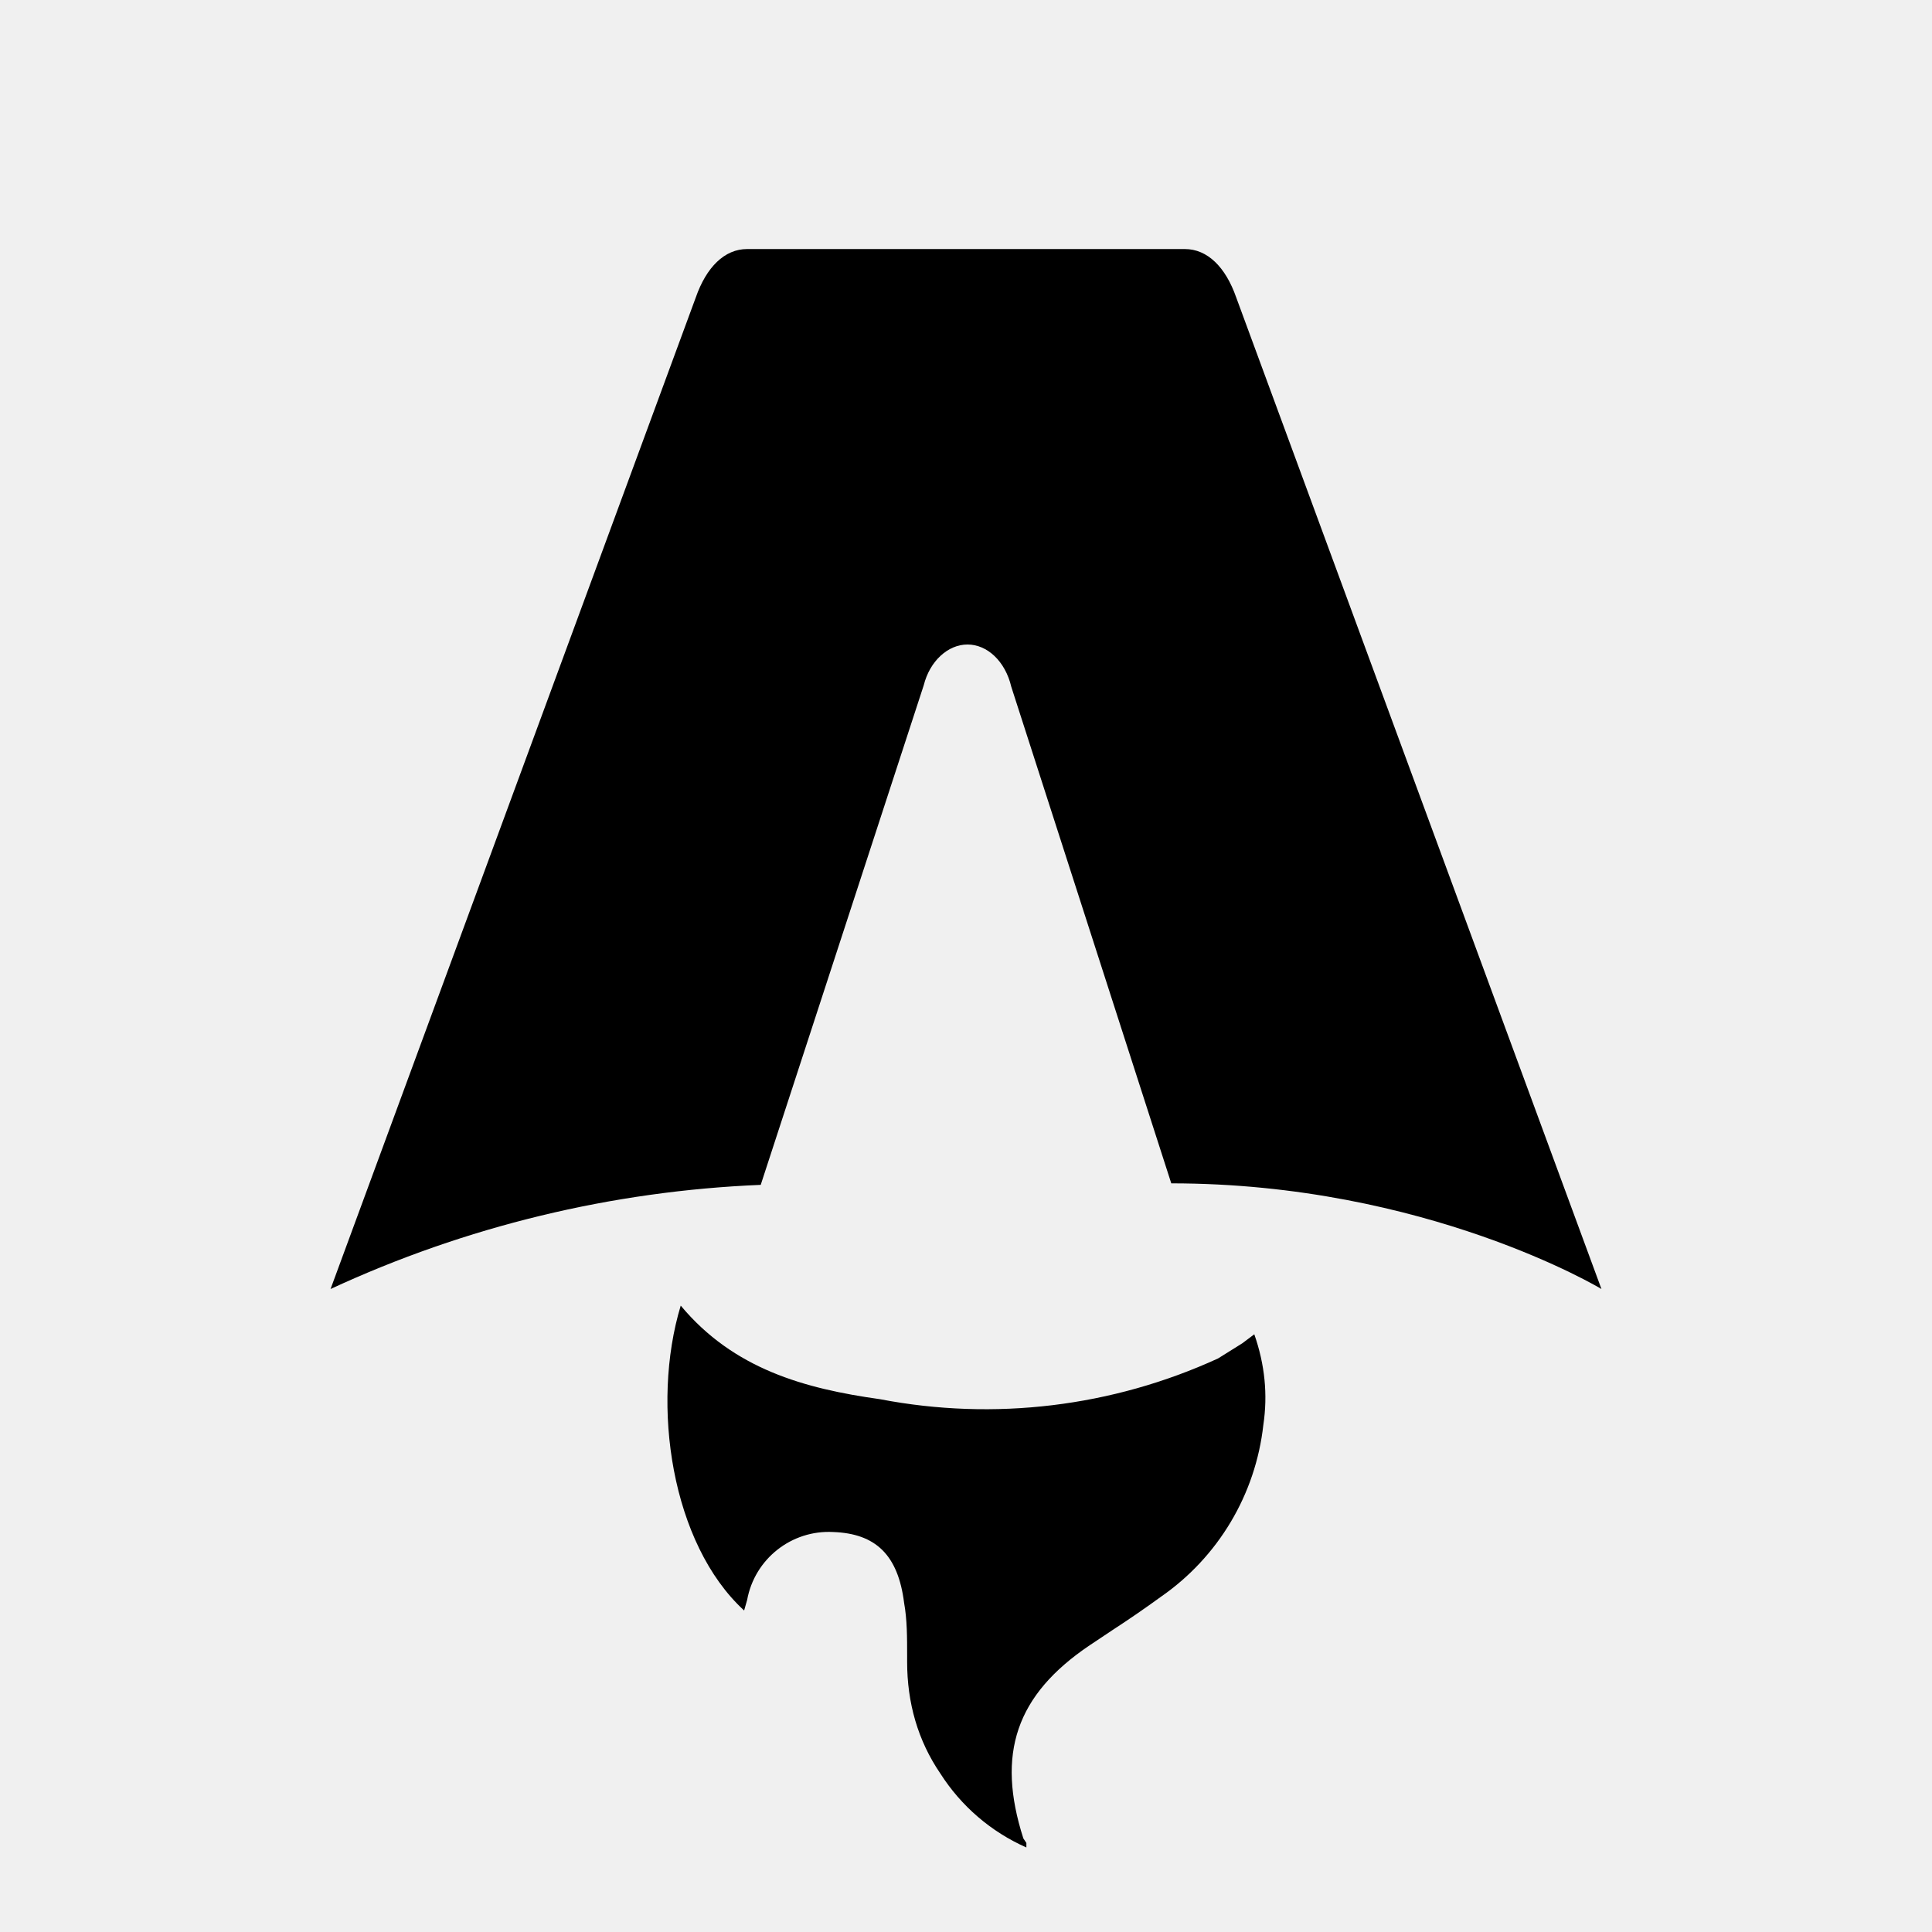
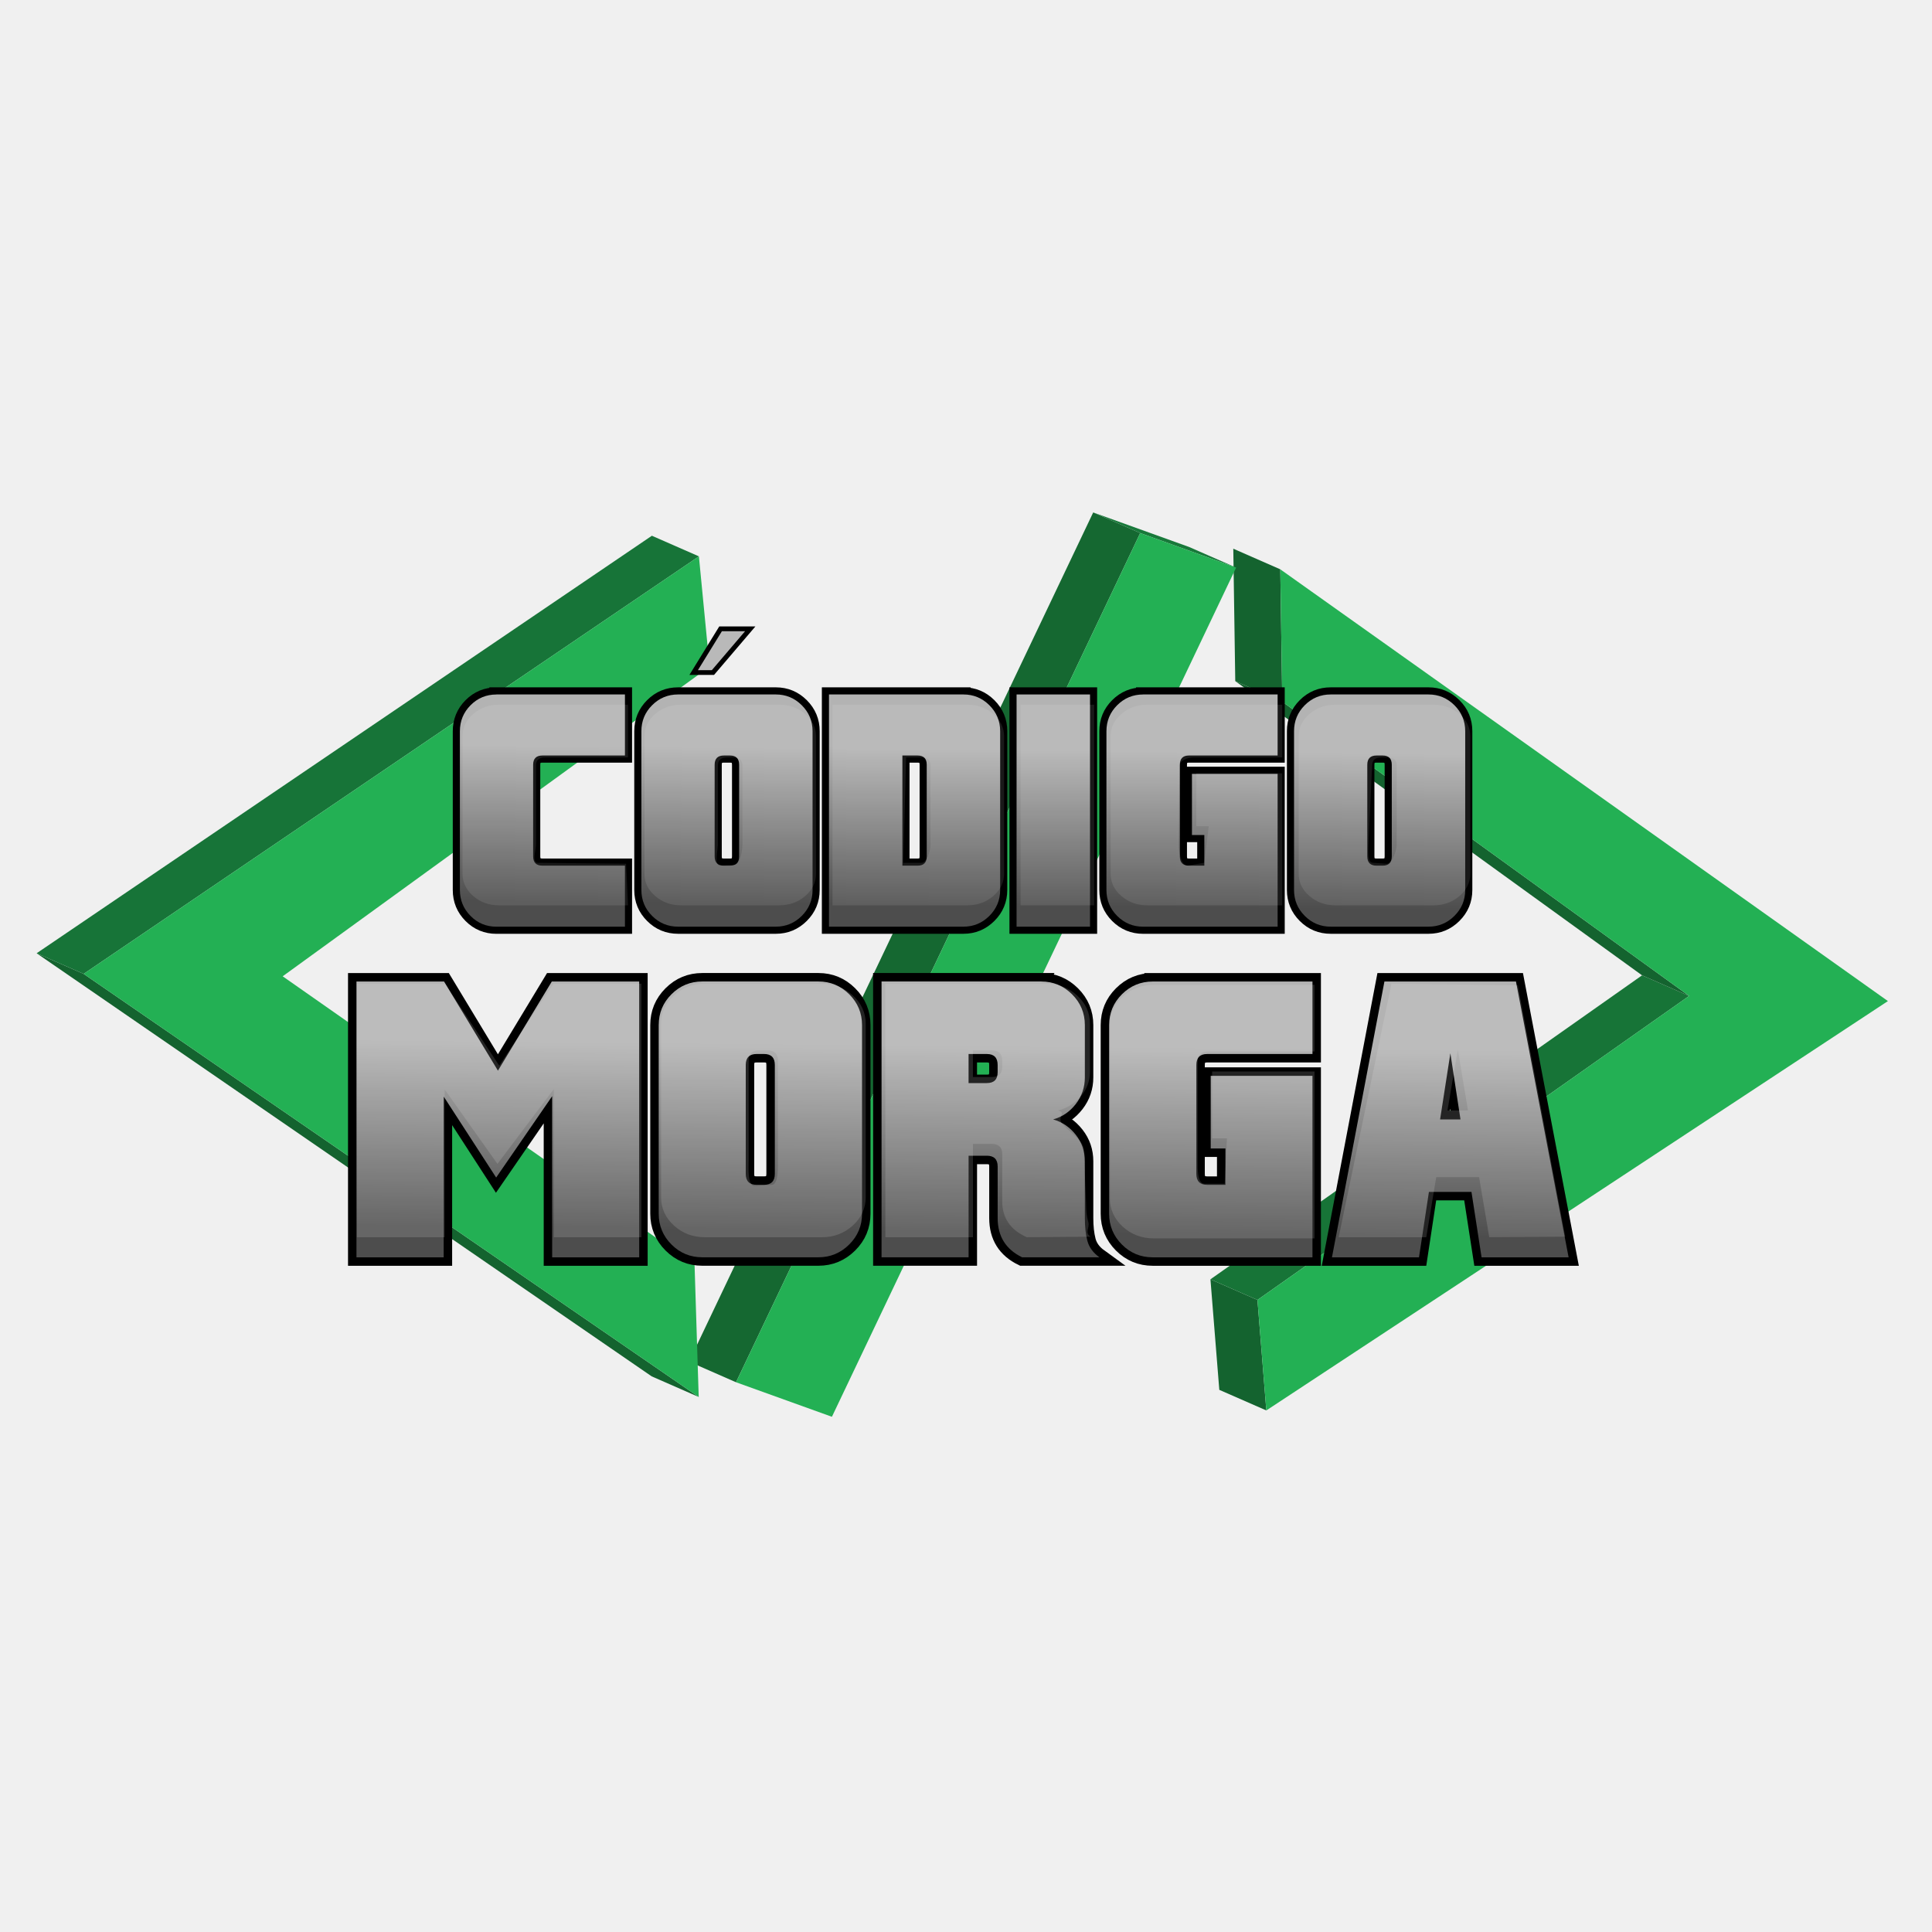
- <svg xmlns="http://www.w3.org/2000/svg" fill="none" viewBox="0 0 128 128">
-   <path d="M50.4 78.5a75.1 75.1 0 0 0-28.5 6.9l24.2-65.7c.7-2 1.9-3.2 3.4-3.2h29c1.5 0 2.7 1.2 3.4 3.2l24.2 65.7s-11.6-7-28.5-7L67 45.5c-.4-1.7-1.6-2.8-2.9-2.8-1.3 0-2.5 1.1-2.9 2.7L50.4 78.5Zm-1.1 28.2Zm-4.2-20.2c-2 6.6-.6 15.8 4.2 20.2a17.5 17.5 0 0 1 .2-.7 5.5 5.5 0 0 1 5.7-4.5c2.8.1 4.3 1.5 4.7 4.7.2 1.1.2 2.3.2 3.5v.4c0 2.7.7 5.2 2.2 7.4a13 13 0 0 0 5.7 4.9v-.3l-.2-.3c-1.8-5.6-.5-9.5 4.4-12.8l1.5-1a73 73 0 0 0 3.2-2.2 16 16 0 0 0 6.8-11.4c.3-2 .1-4-.6-6l-.8.6-1.6 1a37 37 0 0 1-22.4 2.7c-5-.7-9.7-2-13.2-6.2Z" />
-   <style>
-         path { fill: #000; }
-         @media (prefers-color-scheme: dark) {
-             path { fill: #FFF; }
-         }
+ <svg xmlns="http://www.w3.org/2000/svg" xmlns:xlink="http://www.w3.org/1999/xlink" id="Capa_1" data-name="Capa 1" version="1.1" viewBox="0 0 1000 1000">
+   <defs>
+     <style>
+       .cls-1 {
+         fill: url(#Degradado_sin_nombre_18-5);
+       }
+ 
+       .cls-1, .cls-2, .cls-3, .cls-4, .cls-5, .cls-6, .cls-7, .cls-8, .cls-9, .cls-10, .cls-11, .cls-12, .cls-13, .cls-14, .cls-15, .cls-16, .cls-17, .cls-18, .cls-19, .cls-20, .cls-21, .cls-22 {
+         stroke-width: 0px;
+       }
+ 
+       .cls-2 {
+         fill: url(#Degradado_sin_nombre_6-3);
+       }
+ 
+       .cls-3 {
+         fill: url(#Degradado_sin_nombre_6-5);
+       }
+ 
+       .cls-23 {
+         isolation: isolate;
+       }
+ 
+       .cls-4 {
+         fill: url(#Degradado_sin_nombre_6-7);
+       }
+ 
+       .cls-24 {
+         stroke-width: 2.46px;
+       }
+ 
+       .cls-24, .cls-25, .cls-26, .cls-27, .cls-28 {
+         stroke: #000;
+         stroke-miterlimit: 10;
+       }
+ 
+       .cls-24, .cls-25, .cls-28 {
+         fill: #b9b9b9;
+       }
+ 
+       .cls-5 {
+         fill: url(#Degradado_sin_nombre_6-2);
+       }
+ 
+       .cls-6 {
+         fill: #fffdfd;
+         opacity: .1;
+       }
+ 
+       .cls-29 {
+         opacity: .15;
+       }
+ 
+       .cls-7 {
+         fill: #14632f;
+       }
+ 
+       .cls-8 {
+         fill: #177438;
+       }
+ 
+       .cls-25 {
+         stroke-width: 8.75px;
+       }
+ 
+       .cls-9 {
+         fill: #f4efef;
+       }
+ 
+       .cls-10 {
+         fill: url(#Degradado_sin_nombre_18-3);
+       }
+ 
+       .cls-11 {
+         fill: url(#Degradado_sin_nombre_18);
+       }
+ 
+       .cls-12 {
+         fill: url(#Degradado_sin_nombre_18-4);
+       }
+ 
+       .cls-13 {
+         fill: url(#Degradado_sin_nombre_6-4);
+       }
+ 
+       .cls-14 {
+         fill: #156831;
+       }
+ 
+       .cls-15 {
+         fill: url(#Degradado_sin_nombre_18-6);
+       }
+ 
+       .cls-16 {
+         fill: #18793a;
+       }
+ 
+       .cls-26 {
+         stroke-width: 3.93px;
+       }
+ 
+       .cls-26, .cls-27 {
+         fill: none;
+       }
+ 
+       .cls-27 {
+         stroke-width: 4.67px;
+       }
+ 
+       .cls-17 {
+         fill: url(#Degradado_sin_nombre_6-6);
+       }
+ 
+       .cls-18 {
+         fill: #23b054;
+       }
+ 
+       .cls-28 {
+         stroke-width: 7.37px;
+       }
+ 
+       .cls-19 {
+         fill: url(#Degradado_sin_nombre_6);
+       }
+ 
+       .cls-20 {
+         fill: #177437;
+       }
+ 
+       .cls-21 {
+         fill: url(#Degradado_sin_nombre_18-2);
+       }
+ 
+       .cls-22 {
+         fill: url(#Degradado_sin_nombre_18-7);
+       }
    </style>
+     <linearGradient id="Degradado_sin_nombre_6" data-name="Degradado sin nombre 6" x1="498.55" y1="515.97" x2="497.84" y2="649.78" gradientUnits="userSpaceOnUse">
+       <stop offset=".45" stop-color="#fff" />
+       <stop offset=".76" stop-color="#000" />
+     </linearGradient>
+     <linearGradient id="Degradado_sin_nombre_18" data-name="Degradado sin nombre 18" x1="498.65" y1="532.56" x2="497.66" y2="638.07" gradientUnits="userSpaceOnUse">
+       <stop offset=".08" stop-color="#b3b3b3" />
+       <stop offset="1" stop-color="#4d4d4d" />
+     </linearGradient>
+     <linearGradient id="Degradado_sin_nombre_6-2" data-name="Degradado sin nombre 6" x1="498.5" y1="366.14" x2="497.9" y2="478.69" xlink:href="#Degradado_sin_nombre_6" />
+     <linearGradient id="Degradado_sin_nombre_6-3" data-name="Degradado sin nombre 6" x1="498.5" y1="366.14" x2="497.9" y2="478.69" xlink:href="#Degradado_sin_nombre_6" />
+     <linearGradient id="Degradado_sin_nombre_6-4" data-name="Degradado sin nombre 6" x1="498.5" y1="366.14" x2="497.9" y2="478.69" xlink:href="#Degradado_sin_nombre_6" />
+     <linearGradient id="Degradado_sin_nombre_6-5" data-name="Degradado sin nombre 6" x1="498.5" y1="366.14" x2="497.9" y2="478.69" xlink:href="#Degradado_sin_nombre_6" />
+     <linearGradient id="Degradado_sin_nombre_6-6" data-name="Degradado sin nombre 6" x1="498.5" y1="366.14" x2="497.9" y2="478.69" xlink:href="#Degradado_sin_nombre_6" />
+     <linearGradient id="Degradado_sin_nombre_6-7" data-name="Degradado sin nombre 6" x1="498.5" y1="366.14" x2="497.9" y2="478.69" xlink:href="#Degradado_sin_nombre_6" />
+     <linearGradient id="Degradado_sin_nombre_18-2" data-name="Degradado sin nombre 18" x1="498.58" y1="380.07" x2="497.75" y2="468.76" xlink:href="#Degradado_sin_nombre_18" />
+     <linearGradient id="Degradado_sin_nombre_18-3" data-name="Degradado sin nombre 18" x1="498.58" y1="380.07" x2="497.75" y2="468.76" xlink:href="#Degradado_sin_nombre_18" />
+     <linearGradient id="Degradado_sin_nombre_18-4" data-name="Degradado sin nombre 18" x1="498.58" y1="380.07" x2="497.75" y2="468.76" xlink:href="#Degradado_sin_nombre_18" />
+     <linearGradient id="Degradado_sin_nombre_18-5" data-name="Degradado sin nombre 18" x1="498.58" y1="380.07" x2="497.75" y2="468.76" xlink:href="#Degradado_sin_nombre_18" />
+     <linearGradient id="Degradado_sin_nombre_18-6" data-name="Degradado sin nombre 18" x1="498.58" y1="380.07" x2="497.75" y2="468.76" xlink:href="#Degradado_sin_nombre_18" />
+     <linearGradient id="Degradado_sin_nombre_18-7" data-name="Degradado sin nombre 18" x1="498.58" y1="380.07" x2="497.75" y2="468.76" xlink:href="#Degradado_sin_nombre_18" />
+   </defs>
+   <g>
+     <g class="cls-23">
+       <polygon class="cls-7" points="655.45 730.04 631.11 719.38 626.52 662.17 650.85 672.84 655.45 730.04" />
+       <polygon class="cls-20" points="650.85 672.84 626.52 662.17 849.93 504.83 874.27 515.49 650.85 672.84" />
+       <polygon class="cls-7" points="874.27 515.49 849.93 504.83 639.37 352.55 663.7 363.22 874.27 515.49" />
+       <polygon class="cls-7" points="663.7 363.22 639.37 352.55 638.35 284.01 662.68 294.68 663.7 363.22" />
+       <polygon class="cls-18" points="662.68 294.68 977.18 518.16 655.45 730.04 650.85 672.84 874.27 515.49 663.7 363.22 662.68 294.68" />
+     </g>
+     <g class="cls-23">
+       <polygon class="cls-16" points="590.17 275.91 565.84 265.24 615.48 283.11 639.81 293.78 590.17 275.91" />
+       <polygon class="cls-14" points="380.96 715.45 356.63 704.78 565.84 265.24 590.17 275.91 380.96 715.45" />
+       <polygon class="cls-18" points="590.17 275.91 639.81 293.78 430.6 733.32 380.96 715.45 590.17 275.91" />
+     </g>
+     <g class="cls-23">
+       <polygon class="cls-7" points="361.65 723.07 337.32 712.41 18.96 493.41 43.29 504.08 361.65 723.07" />
+       <polygon class="cls-8" points="43.29 504.08 18.96 493.41 337.41 277.3 361.75 287.97 43.29 504.08" />
+       <polygon class="cls-18" points="361.75 287.97 367.28 345.06 146.31 505.33 359.5 654.61 361.65 723.07 43.29 504.08 361.75 287.97" />
+     </g>
+   </g>
+   <g>
+     <g>
+       <g>
+         <path class="cls-19" d="M229.84,508.02l27.89,46.15,27.89-46.15h45.23v142.77h-45.05v-83.4l-28.99,42.11-27.16-41.93v83.22h-45.14v-142.77h45.33Z" />
+         <path class="cls-19" d="M439.54,514.62c4.43,4.4,6.65,9.73,6.65,15.96v97.62c0,6.24-2.22,11.56-6.65,15.96-4.44,4.4-9.74,6.61-15.92,6.61h-60.1c-6.24,0-11.56-2.2-15.96-6.61-4.4-4.4-6.61-9.73-6.61-15.96v-97.62c0-6.24,2.2-11.56,6.61-15.96,4.4-4.4,9.73-6.61,15.96-6.61h60.1c6.18,0,11.48,2.2,15.92,6.61ZM386,551.23v56.34c0,3.79,1.9,5.69,5.69,5.69h3.76c3.73,0,5.6-1.9,5.6-5.69v-56.34c0-3.79-1.87-5.69-5.6-5.69h-3.76c-3.79,0-5.69,1.9-5.69,5.69Z" />
+         <path class="cls-19" d="M538.95,508.02c6.18,0,11.48,2.2,15.92,6.61,4.43,4.4,6.65,9.73,6.65,15.96v27.07c0,5.14-1.56,9.73-4.68,13.76s-7.03,6.7-11.74,7.98c4.71,1.35,8.62,4.01,11.74,7.98,3.12,3.98,4.68,8.53,4.68,13.67v29.45c0,4.47.43,8.37,1.29,11.7.86,3.33,2.94,6.19,6.24,8.58h-40c-8.44-4.1-12.66-10.86-12.66-20.28v-26.7c0-3.73-1.87-5.6-5.6-5.6h-9.45v52.57h-45.05v-142.77h82.67ZM501.33,545.55v15.05h9.45c3.73,0,5.6-1.87,5.6-5.6v-3.76c0-3.79-1.87-5.69-5.6-5.69h-9.45Z" />
+         <path class="cls-19" d="M596.66,508.02h82.67v37.53h-54.5c-3.73,0-5.6,1.9-5.6,5.69v56.34c0,3.79,1.86,5.69,5.6,5.69h9.45v-18.81h-7.62v-37.62h52.67v93.95h-82.67c-6.24,0-11.56-2.2-15.96-6.61s-6.61-9.73-6.61-15.96v-97.62c0-6.24,2.2-11.56,6.61-15.96,4.4-4.4,9.73-6.61,15.96-6.61Z" />
+         <path class="cls-19" d="M761.63,616.93h-22.02l-5.14,33.86h-45.05l27.16-142.77h68.08l27.25,142.77h-45.05l-5.23-33.86ZM745.39,579.4h10.55l-5.23-34.22-5.32,34.22Z" />
+       </g>
+       <g>
+         <path class="cls-25" d="M229.84,508.02l27.89,46.15,27.89-46.15h45.23v142.77h-45.05v-83.4l-28.99,42.11-27.16-41.93v83.22h-45.14v-142.77h45.33Z" />
+         <path class="cls-25" d="M439.54,514.62c4.43,4.4,6.65,9.73,6.65,15.96v97.62c0,6.24-2.22,11.56-6.65,15.96-4.44,4.4-9.74,6.61-15.92,6.61h-60.1c-6.24,0-11.56-2.2-15.96-6.61-4.4-4.4-6.61-9.73-6.61-15.96v-97.62c0-6.24,2.2-11.56,6.61-15.96,4.4-4.4,9.73-6.61,15.96-6.61h60.1c6.18,0,11.48,2.2,15.92,6.61ZM386,551.23v56.34c0,3.79,1.9,5.69,5.69,5.69h3.76c3.73,0,5.6-1.9,5.6-5.69v-56.34c0-3.79-1.87-5.69-5.6-5.69h-3.76c-3.79,0-5.69,1.9-5.69,5.69Z" />
+         <path class="cls-25" d="M538.95,508.02c6.18,0,11.48,2.2,15.92,6.61,4.43,4.4,6.65,9.73,6.65,15.96v27.07c0,5.14-1.56,9.73-4.68,13.76s-7.03,6.7-11.74,7.98c4.71,1.35,8.62,4.01,11.74,7.98,3.12,3.98,4.68,8.53,4.68,13.67v29.45c0,4.47.43,8.37,1.29,11.7.86,3.33,2.94,6.19,6.24,8.58h-40c-8.44-4.1-12.66-10.86-12.66-20.28v-26.7c0-3.73-1.87-5.6-5.6-5.6h-9.45v52.57h-45.05v-142.77h82.67ZM501.33,545.55v15.05h9.45c3.73,0,5.6-1.87,5.6-5.6v-3.76c0-3.79-1.87-5.69-5.6-5.69h-9.45Z" />
+         <path class="cls-25" d="M596.66,508.02h82.67v37.53h-54.5c-3.73,0-5.6,1.9-5.6,5.69v56.34c0,3.79,1.86,5.69,5.6,5.69h9.45v-18.81h-7.62v-37.62h52.67v93.95h-82.67c-6.24,0-11.56-2.2-15.96-6.61s-6.61-9.73-6.61-15.96v-97.62c0-6.24,2.2-11.56,6.61-15.96,4.4-4.4,9.73-6.61,15.96-6.61Z" />
+         <path class="cls-25" d="M761.63,616.93h-22.02l-5.14,33.86h-45.05l27.16-142.77h68.08l27.25,142.77h-45.05l-5.23-33.86ZM745.39,579.4h10.55l-5.23-34.22-5.32,34.22Z" />
+       </g>
+       <g>
+         <path class="cls-27" d="M229.84,508.02l27.89,46.15,27.89-46.15h45.23v142.77h-45.05v-83.4l-28.99,42.11-27.16-41.93v83.22h-45.14v-142.77h45.33Z" />
+         <path class="cls-27" d="M439.54,514.62c4.43,4.4,6.65,9.73,6.65,15.96v97.62c0,6.24-2.22,11.56-6.65,15.96-4.44,4.4-9.74,6.61-15.92,6.61h-60.1c-6.24,0-11.56-2.2-15.96-6.61-4.4-4.4-6.61-9.73-6.61-15.96v-97.62c0-6.24,2.2-11.56,6.61-15.96,4.4-4.4,9.73-6.61,15.96-6.61h60.1c6.18,0,11.48,2.2,15.92,6.61ZM386,551.23v56.34c0,3.79,1.9,5.69,5.69,5.69h3.76c3.73,0,5.6-1.9,5.6-5.69v-56.34c0-3.79-1.87-5.69-5.6-5.69h-3.76c-3.79,0-5.69,1.9-5.69,5.69Z" />
+         <path class="cls-27" d="M538.95,508.02c6.18,0,11.48,2.2,15.92,6.61,4.43,4.4,6.65,9.73,6.65,15.96v27.07c0,5.14-1.56,9.73-4.68,13.76s-7.03,6.7-11.74,7.98c4.71,1.35,8.62,4.01,11.74,7.98,3.12,3.98,4.68,8.53,4.68,13.67v29.45c0,4.47.43,8.37,1.29,11.7.86,3.33,2.94,6.19,6.24,8.58h-40c-8.44-4.1-12.66-10.86-12.66-20.28v-26.7c0-3.73-1.87-5.6-5.6-5.6h-9.45v52.57h-45.05v-142.77h82.67ZM501.33,545.55v15.05h9.45c3.73,0,5.6-1.87,5.6-5.6v-3.76c0-3.79-1.87-5.69-5.6-5.69h-9.45Z" />
+         <path class="cls-27" d="M596.66,508.02h82.67v37.53h-54.5c-3.73,0-5.6,1.9-5.6,5.69v56.34c0,3.79,1.86,5.69,5.6,5.69h9.45v-18.81h-7.62v-37.62h52.67v93.95h-82.67c-6.24,0-11.56-2.2-15.96-6.61s-6.61-9.73-6.61-15.96v-97.62c0-6.24,2.2-11.56,6.61-15.96,4.4-4.4,9.73-6.61,15.96-6.61Z" />
+         <path class="cls-27" d="M761.63,616.93h-22.02l-5.14,33.86h-45.05l27.16-142.77h68.08l27.25,142.77h-45.05l-5.23-33.86ZM745.39,579.4h10.55l-5.23-34.22-5.32,34.22Z" />
+       </g>
+       <g>
+         <path class="cls-11" d="M229.84,508.02l27.89,46.15,27.89-46.15h45.23v142.77h-45.05v-83.4l-28.99,42.11-27.16-41.93v83.22h-45.14v-142.77h45.33Z" />
+         <path class="cls-11" d="M439.54,514.62c4.43,4.4,6.65,9.73,6.65,15.96v97.62c0,6.24-2.22,11.56-6.65,15.96-4.44,4.4-9.74,6.61-15.92,6.61h-60.1c-6.24,0-11.56-2.2-15.96-6.61-4.4-4.4-6.61-9.73-6.61-15.96v-97.62c0-6.24,2.2-11.56,6.61-15.96,4.4-4.4,9.73-6.61,15.96-6.61h60.1c6.18,0,11.48,2.2,15.92,6.61ZM386,551.23v56.34c0,3.79,1.9,5.69,5.69,5.69h3.76c3.73,0,5.6-1.9,5.6-5.69v-56.34c0-3.79-1.87-5.69-5.6-5.69h-3.76c-3.79,0-5.69,1.9-5.69,5.69Z" />
+         <path class="cls-11" d="M538.95,508.02c6.18,0,11.48,2.2,15.92,6.61,4.43,4.4,6.65,9.73,6.65,15.96v27.07c0,5.14-1.56,9.73-4.68,13.76s-7.03,6.7-11.74,7.98c4.71,1.35,8.62,4.01,11.74,7.98,3.12,3.98,4.68,8.53,4.68,13.67v29.45c0,4.47.43,8.37,1.29,11.7.86,3.33,2.94,6.19,6.24,8.58h-40c-8.44-4.1-12.66-10.86-12.66-20.28v-26.7c0-3.73-1.87-5.6-5.6-5.6h-9.45v52.57h-45.05v-142.77h82.67ZM501.33,545.55v15.05h9.45c3.73,0,5.6-1.87,5.6-5.6v-3.76c0-3.79-1.87-5.69-5.6-5.69h-9.45Z" />
+         <path class="cls-11" d="M596.66,508.02h82.67v37.53h-54.5c-3.73,0-5.6,1.9-5.6,5.69v56.34c0,3.79,1.86,5.69,5.6,5.69h9.45v-18.81h-7.62v-37.62h52.67v93.95h-82.67c-6.24,0-11.56-2.2-15.96-6.61s-6.61-9.73-6.61-15.96v-97.62c0-6.24,2.2-11.56,6.61-15.96,4.4-4.4,9.73-6.61,15.96-6.61Z" />
+         <path class="cls-11" d="M761.63,616.93h-22.02l-5.14,33.86h-45.05l27.16-142.77h68.08l27.25,142.77h-45.05l-5.23-33.86ZM745.39,579.4h10.55l-5.23-34.22-5.32,34.22Z" />
+       </g>
+     </g>
+     <g class="cls-29">
+       <path class="cls-9" d="M230.34,509.15l28.07,42.42,28.07-42.42h45.52v131.24h-45.34v-76.67l-29.18,38.71-27.33-38.54v76.5h-45.43v-131.24h45.62Z" />
+       <path class="cls-9" d="M441.39,515.23c4.46,4.05,6.7,8.94,6.7,14.68v89.74c0,5.74-2.23,10.63-6.7,14.68-4.46,4.05-9.8,6.07-16.02,6.07h-60.48c-6.28,0-11.64-2.02-16.07-6.07-4.43-4.05-6.65-8.94-6.65-14.68v-89.74c0-5.74,2.22-10.63,6.65-14.68,4.43-4.05,9.79-6.07,16.07-6.07h60.48c6.22,0,11.56,2.02,16.02,6.07ZM387.5,548.88v51.79c0,3.49-.75,13.19,3.06,13.19l8.75-.58c3.75,0,3.33-9.12,3.33-12.61v-51.79c0-3.49-1.88-5.23-5.63-5.23h-3.79c-3.82,0-5.73,1.74-5.73,5.23Z" />
+       <path class="cls-9" d="M541.44,509.15c6.22,0,11.56,2.02,16.02,6.07,4.46,4.05,6.7,8.94,6.7,14.68v24.88c0,4.72-1.57,8.94-4.71,12.65-3.14,3.71-7.08,6.16-11.82,7.34,4.74,1.24-.89,3.33,2.25,6.99,3.14,3.66,11.09,8.7,11.09,13.42l1.17,27.43c0,4.11.3,6.86,1.17,9.92.86,3.07-2.16,5.39,1.17,7.59l-33,.27c-8.5-3.77-12.74-9.98-12.74-18.64v-24.54c0-3.43-1.88-5.14-5.63-5.14h-9.51v48.33h-45.34v-131.24h83.2ZM503.58,543.65v13.83h9.51c3.75,0,5.63-1.71,5.63-5.14v-3.46c0-3.49-1.88-5.23-5.63-5.23h-9.51Z" />
+       <path class="cls-9" d="M597.19,509.74h83.2v34.5h-54.85c-3.76,0-5.63,1.74-5.63,5.23v51.79c0,3.49-.25,11.44,3.5,11.44h10.5l1.14-23.5h-7.66v-34.58h53.01v86.37h-83.2c-6.28,0-11.64-2.02-16.07-6.07-4.43-4.05-6.65-8.94-6.65-14.68v-89.74c0-5.74,2.22-10.63,6.65-14.68,4.43-4.05,9.79-6.07,16.07-6.07Z" />
+       <path class="cls-9" d="M765.56,609.27h-22.16l-5.17,31.12h-45.34l27.33-131.24,65.43.83,24.51,130.13-39.33.27-5.26-31.12ZM749.21,574.77h10.62l-5.26-31.46-5.36,31.46Z" />
+     </g>
+   </g>
+   <g>
+     <g>
+       <g>
+         <path class="cls-5" d="M256.96,359.45h66.51v31.6h-42.72c-3.19,0-4.79,1.6-4.79,4.79v47.43c0,3.19,1.6,4.79,4.79,4.79h42.72v31.6h-66.51c-5.25,0-9.72-1.85-13.4-5.56-3.68-3.71-5.52-8.19-5.52-13.44v-82.19c0-5.25,1.84-9.73,5.52-13.44,3.68-3.71,8.15-5.56,13.4-5.56Z" />
+         <path class="cls-2" d="M414.98,365.01c3.73,3.71,5.6,8.19,5.6,13.44v82.19c0,5.25-1.87,9.73-5.6,13.44-3.73,3.71-8.2,5.56-13.4,5.56h-50.6c-5.25,0-9.73-1.85-13.44-5.56s-5.56-8.19-5.56-13.44v-82.19c0-5.25,1.85-9.73,5.56-13.44s8.19-5.56,13.44-5.56h50.6c5.2,0,9.67,1.85,13.4,5.56ZM369.9,395.84v47.43c0,3.19,1.6,4.79,4.79,4.79h3.17c3.14,0,4.71-1.6,4.71-4.79v-47.43c0-3.19-1.57-4.79-4.71-4.79h-3.17c-3.19,0-4.79,1.6-4.79,4.79Z" />
+         <path class="cls-13" d="M498.68,359.45c5.2,0,9.67,1.85,13.4,5.56s5.6,8.19,5.6,13.44v82.19c0,5.25-1.87,9.73-5.6,13.44s-8.2,5.56-13.4,5.56h-69.6v-120.2h69.6ZM467.08,391.05v57.01h7.88c3.14,0,4.71-1.6,4.71-4.79v-47.43c0-3.19-1.57-4.79-4.71-4.79h-7.88Z" />
+         <path class="cls-3" d="M526.18,359.45h38.01v120.2h-38.01v-120.2Z" />
+         <path class="cls-17" d="M591.69,359.45h69.6v31.6h-45.89c-3.14,0-4.71,1.6-4.71,4.79v47.43c0,3.19,1.57,4.79,4.71,4.79h7.96v-15.84h-6.41v-31.67h44.34v79.1h-69.6c-5.25,0-9.73-1.85-13.44-5.56-3.71-3.71-5.56-8.19-5.56-13.44v-82.19c0-5.25,1.85-9.73,5.56-13.44,3.71-3.71,8.19-5.56,13.44-5.56Z" />
+         <path class="cls-4" d="M752.79,365.01c3.73,3.71,5.6,8.19,5.6,13.44v82.19c0,5.25-1.87,9.73-5.6,13.44-3.73,3.71-8.2,5.56-13.4,5.56h-50.6c-5.25,0-9.73-1.85-13.44-5.56s-5.56-8.19-5.56-13.44v-82.19c0-5.25,1.85-9.73,5.56-13.44s8.19-5.56,13.44-5.56h50.6c5.2,0,9.67,1.85,13.4,5.56ZM707.71,395.84v47.43c0,3.19,1.6,4.79,4.79,4.79h3.17c3.14,0,4.71-1.6,4.71-4.79v-47.43c0-3.19-1.57-4.79-4.71-4.79h-3.17c-3.19,0-4.79,1.6-4.79,4.79Z" />
+       </g>
+       <g>
+         <path class="cls-28" d="M256.96,359.45h66.51v31.6h-42.72c-3.19,0-4.79,1.6-4.79,4.79v47.43c0,3.19,1.6,4.79,4.79,4.79h42.72v31.6h-66.51c-5.25,0-9.72-1.85-13.4-5.56-3.68-3.71-5.52-8.19-5.52-13.44v-82.19c0-5.25,1.84-9.73,5.52-13.44,3.68-3.71,8.15-5.56,13.4-5.56Z" />
+         <path class="cls-28" d="M414.98,365.01c3.73,3.71,5.6,8.19,5.6,13.44v82.19c0,5.25-1.87,9.73-5.6,13.44-3.73,3.71-8.2,5.56-13.4,5.56h-50.6c-5.25,0-9.73-1.85-13.44-5.56s-5.56-8.19-5.56-13.44v-82.19c0-5.25,1.85-9.73,5.56-13.44s8.19-5.56,13.44-5.56h50.6c5.2,0,9.67,1.85,13.4,5.56ZM369.9,395.84v47.43c0,3.19,1.6,4.79,4.79,4.79h3.17c3.14,0,4.71-1.6,4.71-4.79v-47.43c0-3.19-1.57-4.79-4.71-4.79h-3.17c-3.19,0-4.79,1.6-4.79,4.79Z" />
+         <path class="cls-28" d="M498.68,359.45c5.2,0,9.67,1.85,13.4,5.56s5.6,8.19,5.6,13.44v82.19c0,5.25-1.87,9.73-5.6,13.44s-8.2,5.56-13.4,5.56h-69.6v-120.2h69.6ZM467.08,391.05v57.01h7.88c3.14,0,4.71-1.6,4.71-4.79v-47.43c0-3.19-1.57-4.79-4.71-4.79h-7.88Z" />
+         <path class="cls-28" d="M526.18,359.45h38.01v120.2h-38.01v-120.2Z" />
+         <path class="cls-28" d="M591.69,359.45h69.6v31.6h-45.89c-3.14,0-4.71,1.6-4.71,4.79v47.43c0,3.19,1.57,4.79,4.71,4.79h7.96v-15.84h-6.41v-31.67h44.34v79.1h-69.6c-5.25,0-9.73-1.85-13.44-5.56-3.71-3.71-5.56-8.19-5.56-13.44v-82.19c0-5.25,1.85-9.73,5.56-13.44,3.71-3.71,8.19-5.56,13.44-5.56Z" />
+         <path class="cls-28" d="M752.79,365.01c3.73,3.71,5.6,8.19,5.6,13.44v82.19c0,5.25-1.87,9.73-5.6,13.44-3.73,3.71-8.2,5.56-13.4,5.56h-50.6c-5.25,0-9.73-1.85-13.44-5.56s-5.56-8.19-5.56-13.44v-82.19c0-5.25,1.85-9.73,5.56-13.44s8.19-5.56,13.44-5.56h50.6c5.2,0,9.67,1.85,13.4,5.56ZM707.71,395.84v47.43c0,3.19,1.6,4.79,4.79,4.79h3.17c3.14,0,4.71-1.6,4.71-4.79v-47.43c0-3.19-1.57-4.79-4.71-4.79h-3.17c-3.19,0-4.79,1.6-4.79,4.79Z" />
+       </g>
+       <g>
+         <path class="cls-26" d="M256.96,359.45h66.51v31.6h-42.72c-3.19,0-4.79,1.6-4.79,4.79v47.43c0,3.19,1.6,4.79,4.79,4.79h42.72v31.6h-66.51c-5.25,0-9.72-1.85-13.4-5.56-3.68-3.71-5.52-8.19-5.52-13.44v-82.19c0-5.25,1.84-9.73,5.52-13.44,3.68-3.71,8.15-5.56,13.4-5.56Z" />
+         <path class="cls-26" d="M414.98,365.01c3.73,3.71,5.6,8.19,5.6,13.44v82.19c0,5.25-1.87,9.73-5.6,13.44-3.73,3.71-8.2,5.56-13.4,5.56h-50.6c-5.25,0-9.73-1.85-13.44-5.56s-5.56-8.19-5.56-13.44v-82.19c0-5.25,1.85-9.73,5.56-13.44s8.19-5.56,13.44-5.56h50.6c5.2,0,9.67,1.85,13.4,5.56ZM369.9,395.84v47.43c0,3.19,1.6,4.79,4.79,4.79h3.17c3.14,0,4.71-1.6,4.71-4.79v-47.43c0-3.19-1.57-4.79-4.71-4.79h-3.17c-3.19,0-4.79,1.6-4.79,4.79Z" />
+         <path class="cls-26" d="M498.68,359.45c5.2,0,9.67,1.85,13.4,5.56s5.6,8.19,5.6,13.44v82.19c0,5.25-1.87,9.73-5.6,13.44s-8.2,5.56-13.4,5.56h-69.6v-120.2h69.6ZM467.08,391.05v57.01h7.88c3.14,0,4.71-1.6,4.71-4.79v-47.43c0-3.19-1.57-4.79-4.71-4.79h-7.88Z" />
+         <path class="cls-26" d="M526.18,359.45h38.01v120.2h-38.01v-120.2Z" />
+         <path class="cls-26" d="M591.69,359.45h69.6v31.6h-45.89c-3.14,0-4.71,1.6-4.71,4.79v47.43c0,3.19,1.57,4.79,4.71,4.79h7.96v-15.84h-6.41v-31.67h44.34v79.1h-69.6c-5.25,0-9.73-1.85-13.44-5.56-3.71-3.71-5.56-8.19-5.56-13.44v-82.19c0-5.25,1.85-9.73,5.56-13.44,3.71-3.71,8.19-5.56,13.44-5.56Z" />
+         <path class="cls-26" d="M752.79,365.01c3.73,3.71,5.6,8.19,5.6,13.44v82.19c0,5.25-1.87,9.73-5.6,13.44-3.73,3.71-8.2,5.56-13.4,5.56h-50.6c-5.25,0-9.73-1.85-13.44-5.56s-5.56-8.19-5.56-13.44v-82.19c0-5.25,1.85-9.73,5.56-13.44s8.19-5.56,13.44-5.56h50.6c5.2,0,9.67,1.85,13.4,5.56ZM707.71,395.84v47.43c0,3.19,1.6,4.79,4.79,4.79h3.17c3.14,0,4.71-1.6,4.71-4.79v-47.43c0-3.19-1.57-4.79-4.71-4.79h-3.17c-3.19,0-4.79,1.6-4.79,4.79Z" />
+       </g>
+       <g>
+         <path class="cls-21" d="M256.96,359.45h66.51v31.6h-42.72c-3.19,0-4.79,1.6-4.79,4.79v47.43c0,3.19,1.6,4.79,4.79,4.79h42.72v31.6h-66.51c-5.25,0-9.72-1.85-13.4-5.56-3.68-3.71-5.52-8.19-5.52-13.44v-82.19c0-5.25,1.84-9.73,5.52-13.44,3.68-3.71,8.15-5.56,13.4-5.56Z" />
+         <path class="cls-10" d="M414.98,365.01c3.73,3.71,5.6,8.19,5.6,13.44v82.19c0,5.25-1.87,9.73-5.6,13.44-3.73,3.71-8.2,5.56-13.4,5.56h-50.6c-5.25,0-9.73-1.85-13.44-5.56s-5.56-8.19-5.56-13.44v-82.19c0-5.25,1.85-9.73,5.56-13.44s8.19-5.56,13.44-5.56h50.6c5.2,0,9.67,1.85,13.4,5.56ZM369.9,395.84v47.43c0,3.19,1.6,4.79,4.79,4.79h3.17c3.14,0,4.71-1.6,4.71-4.79v-47.43c0-3.19-1.57-4.79-4.71-4.79h-3.17c-3.19,0-4.79,1.6-4.79,4.79Z" />
+         <path class="cls-12" d="M498.68,359.45c5.2,0,9.67,1.85,13.4,5.56s5.6,8.19,5.6,13.44v82.19c0,5.25-1.87,9.73-5.6,13.44s-8.2,5.56-13.4,5.56h-69.6v-120.2h69.6ZM467.08,391.05v57.01h7.88c3.14,0,4.71-1.6,4.71-4.79v-47.43c0-3.19-1.57-4.79-4.71-4.79h-7.88Z" />
+         <path class="cls-1" d="M526.18,359.45h38.01v120.2h-38.01v-120.2Z" />
+         <path class="cls-15" d="M591.69,359.45h69.6v31.6h-45.89c-3.14,0-4.71,1.6-4.71,4.79v47.43c0,3.19,1.57,4.79,4.71,4.79h7.96v-15.84h-6.41v-31.67h44.34v79.1h-69.6c-5.25,0-9.73-1.85-13.44-5.56-3.71-3.71-5.56-8.19-5.56-13.44v-82.19c0-5.25,1.85-9.73,5.56-13.44,3.71-3.71,8.19-5.56,13.44-5.56Z" />
+         <path class="cls-22" d="M752.79,365.01c3.73,3.71,5.6,8.19,5.6,13.44v82.19c0,5.25-1.87,9.73-5.6,13.44-3.73,3.71-8.2,5.56-13.4,5.56h-50.6c-5.25,0-9.73-1.85-13.44-5.56s-5.56-8.19-5.56-13.44v-82.19c0-5.25,1.85-9.73,5.56-13.44s8.19-5.56,13.44-5.56h50.6c5.2,0,9.67,1.85,13.4,5.56ZM707.71,395.84v47.43c0,3.19,1.6,4.79,4.79,4.79h3.17c3.14,0,4.71-1.6,4.71-4.79v-47.43c0-3.19-1.57-4.79-4.71-4.79h-3.17c-3.19,0-4.79,1.6-4.79,4.79Z" />
+       </g>
+     </g>
+     <g>
+       <path class="cls-6" d="M258.37,364.75h66.67v27.3h-42.82c-3.2,0-4.8,1.38-4.8,4.14v40.98c0,2.76-2.25,9.43.96,9.43l45.69.49.98,21.51h-66.67c-5.27,0-9.75-1.6-13.44-4.81-3.69-3.2-5.54-7.07-5.54-11.61v-71.01c0-4.54,1.85-8.41,5.54-11.61,3.69-3.2,8.17-4.81,13.44-4.81Z" />
+       <path class="cls-6" d="M416.77,369.56c3.74,3.2,5.61,7.07,5.61,11.61v71.01c0,4.54-1.87,8.41-5.61,11.61-3.74,3.2-8.22,4.81-13.44,4.81h-50.72c-5.27,0-9.76-1.6-13.47-4.81-3.72-3.2-5.58-7.07-5.58-11.61v-71.01c0-4.54,1.86-8.41,5.58-11.61,3.72-3.2,8.21-4.81,13.47-4.81h50.72c5.21,0,9.69,1.6,13.44,4.81ZM371.58,396.19v40.98c0,2.76-2.08,10.91,1.13,10.91l7.37-.49c3.15,0,4.2-7.65,4.2-10.41v-40.98c0-2.76-1.58-4.14-4.72-4.14h-3.17c-3.2,0-4.8,1.38-4.8,4.14Z" />
+       <path class="cls-6" d="M500.67,364.75c5.21,0,9.69,1.6,13.44,4.81,3.74,3.2,5.61,7.07,5.61,11.61v71.01c0,4.54-1.87,8.41-5.61,11.61-3.74,3.2-8.22,4.81-13.44,4.81h-69.77v-103.85h69.77ZM469,392.05l-1.47,54.55h9.34c3.15,0,4.75-6.67,4.75-9.43v-40.98c0-2.76-1.58-4.14-4.72-4.14h-7.9Z" />
+       <path class="cls-6" d="M528.24,364.75h38.1v103.85h-38.1v-103.85Z" />
+       <path class="cls-6" d="M593.91,364.75h69.77v27.3h-46c-3.15,0-7.17,1.68-7.17,4.43l-.49,40.78c0,2.76,1.27,10.81,4.42,10.81l8.84-1.47,2.37-18.98h-6.43v-27.36h44.45v68.34h-69.77c-5.27,0-9.76-1.6-13.47-4.81-3.72-3.2-5.58-7.07-5.58-11.61v-71.01c0-4.54,1.86-8.41,5.58-11.61,3.72-3.2,8.21-4.81,13.47-4.81Z" />
+       <path class="cls-6" d="M755.41,369.56c3.74,3.2,5.61,7.07,5.61,11.61v71.01c0,4.54-1.87,8.41-5.61,11.61-3.74,3.2-8.22,4.81-13.44,4.81h-50.72c-5.27,0-9.76-1.6-13.47-4.81-3.72-3.2-5.58-7.07-5.58-11.61v-71.01c0-4.54,1.86-8.41,5.58-11.61,3.72-3.2,8.21-4.81,13.47-4.81h50.72c5.21,0,9.69,1.6,13.44,4.81ZM710.22,396.19l-1.94,41.57c0,2.76-.74,8.84,2.46,8.84l6.88.49c3.15,0,5.3-7.16,5.3-9.92v-40.98c0-2.76-1.58-4.14-4.72-4.14h-3.17c-3.2,0-4.8,1.38-4.8,4.14Z" />
+     </g>
+   </g>
+   <path class="cls-24" d="M388.32,325.48l-19.3,22.62h-9.97l13.92-22.62h15.35Z" />
</svg>
